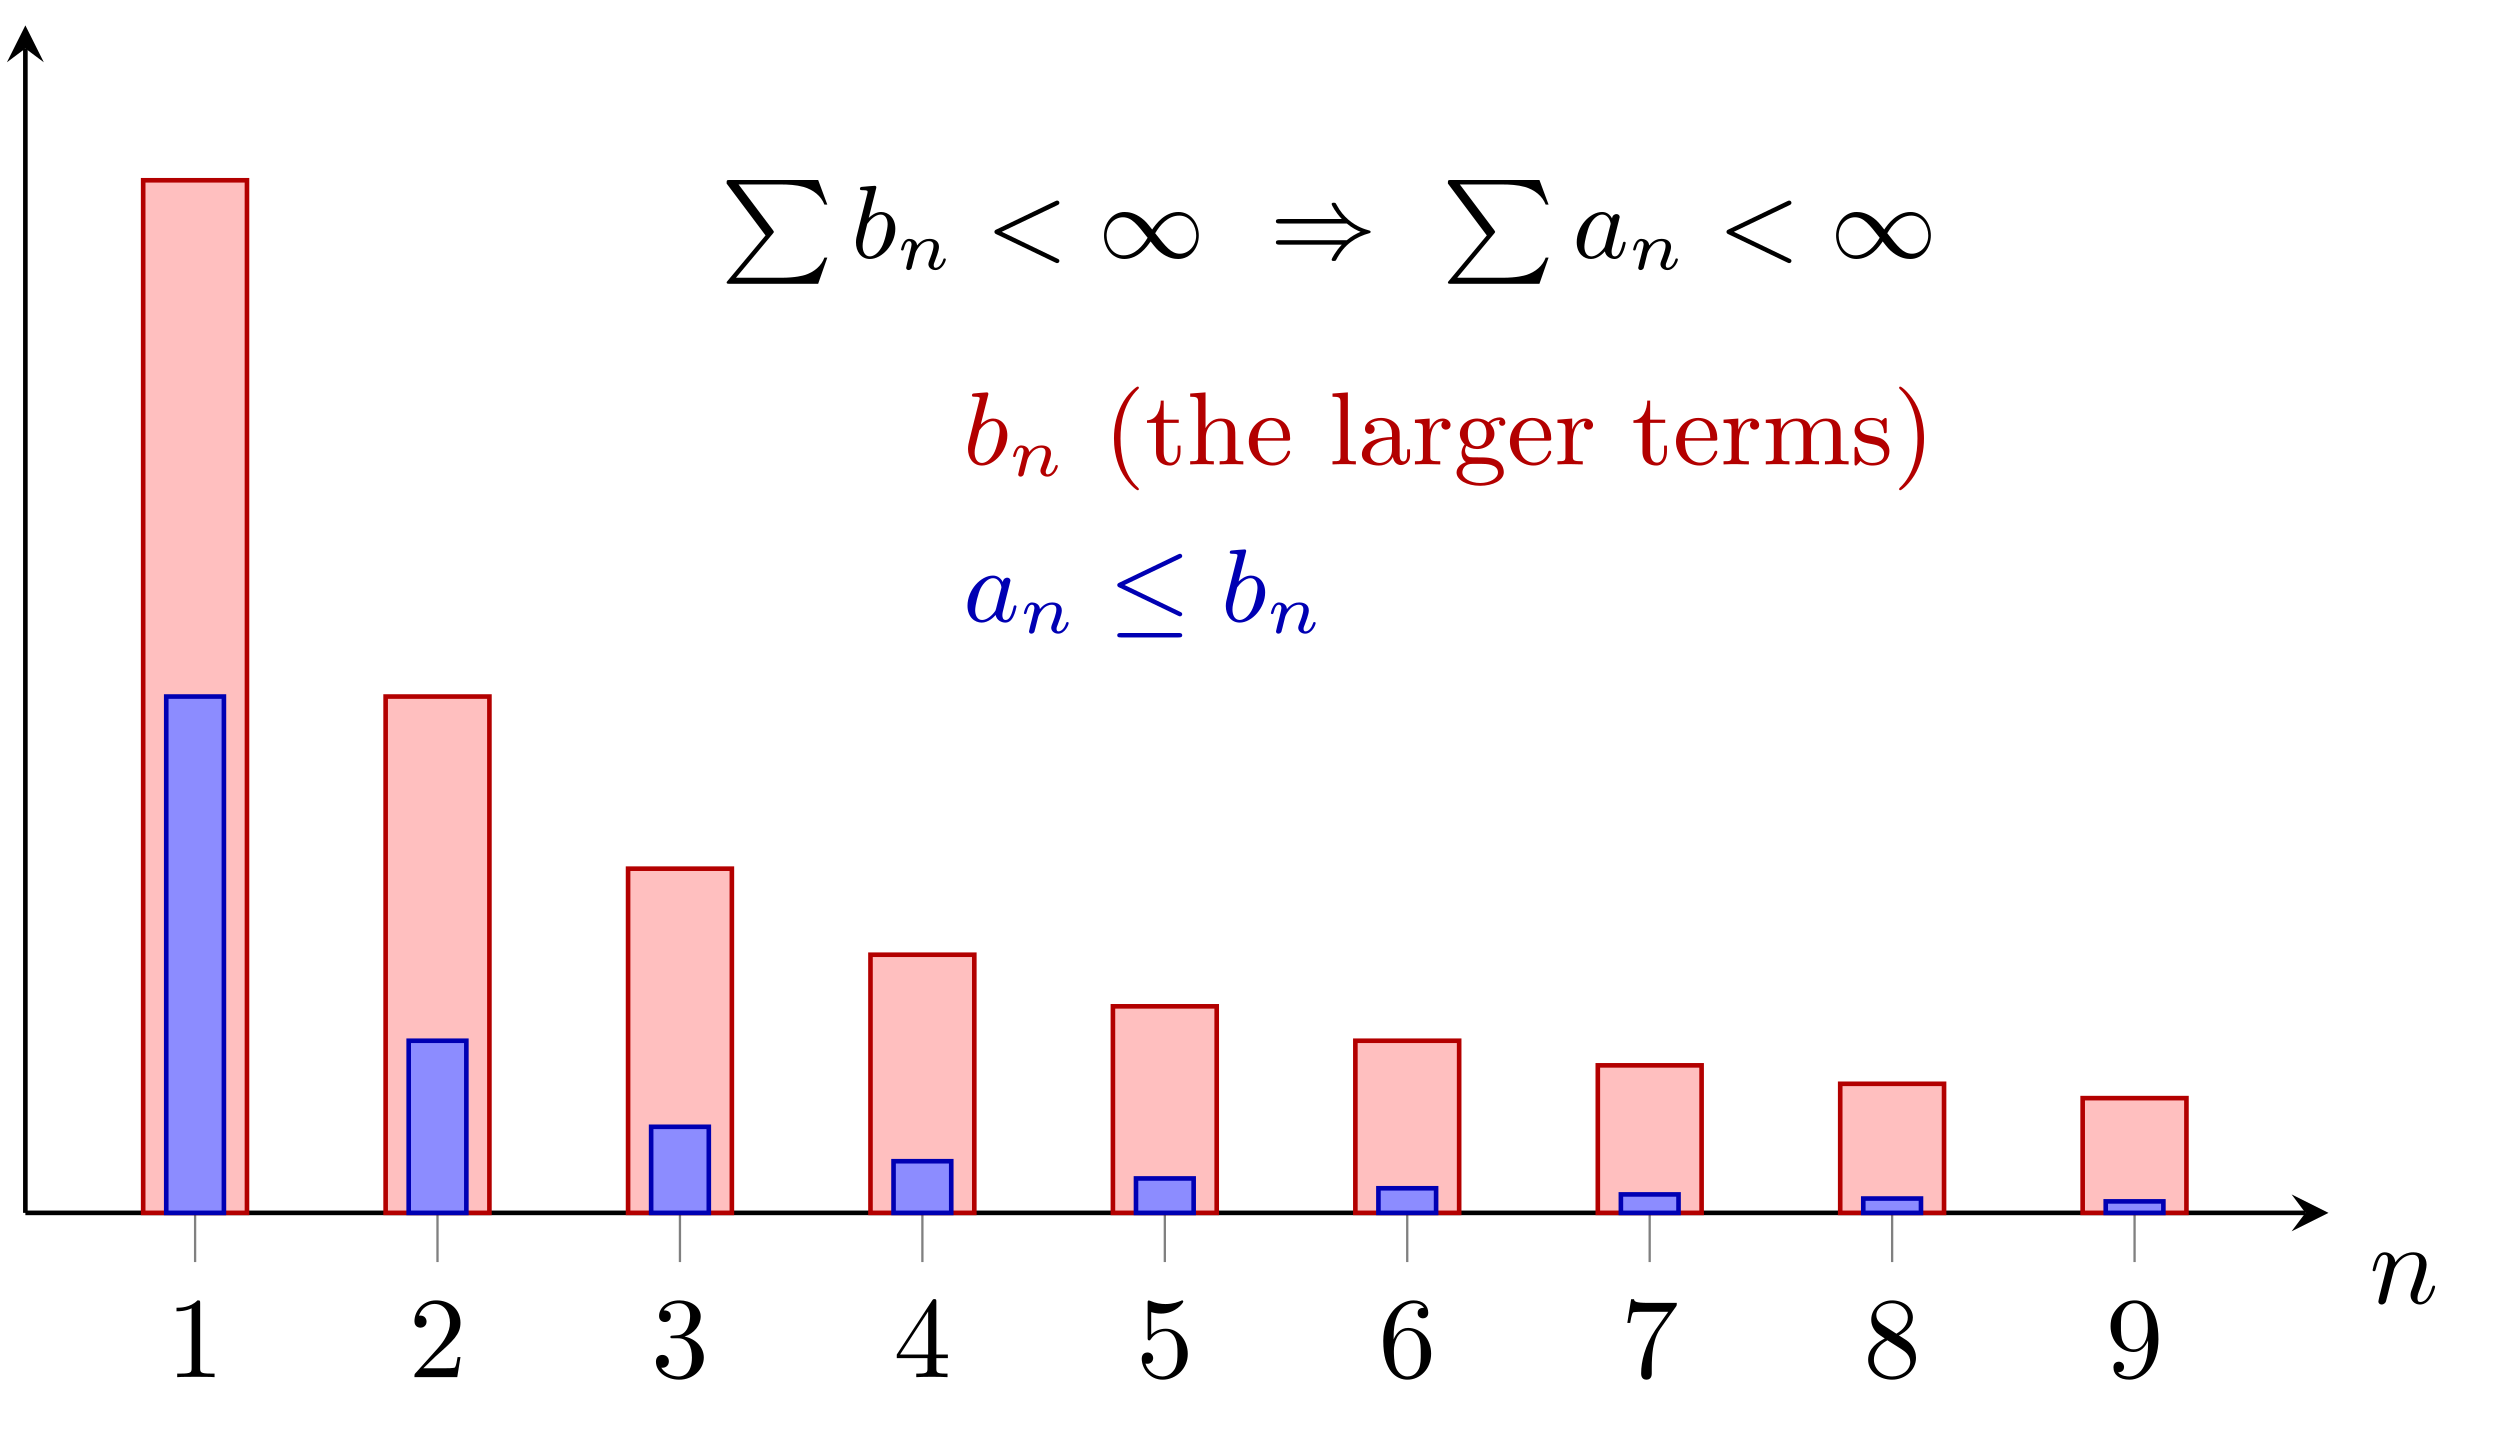
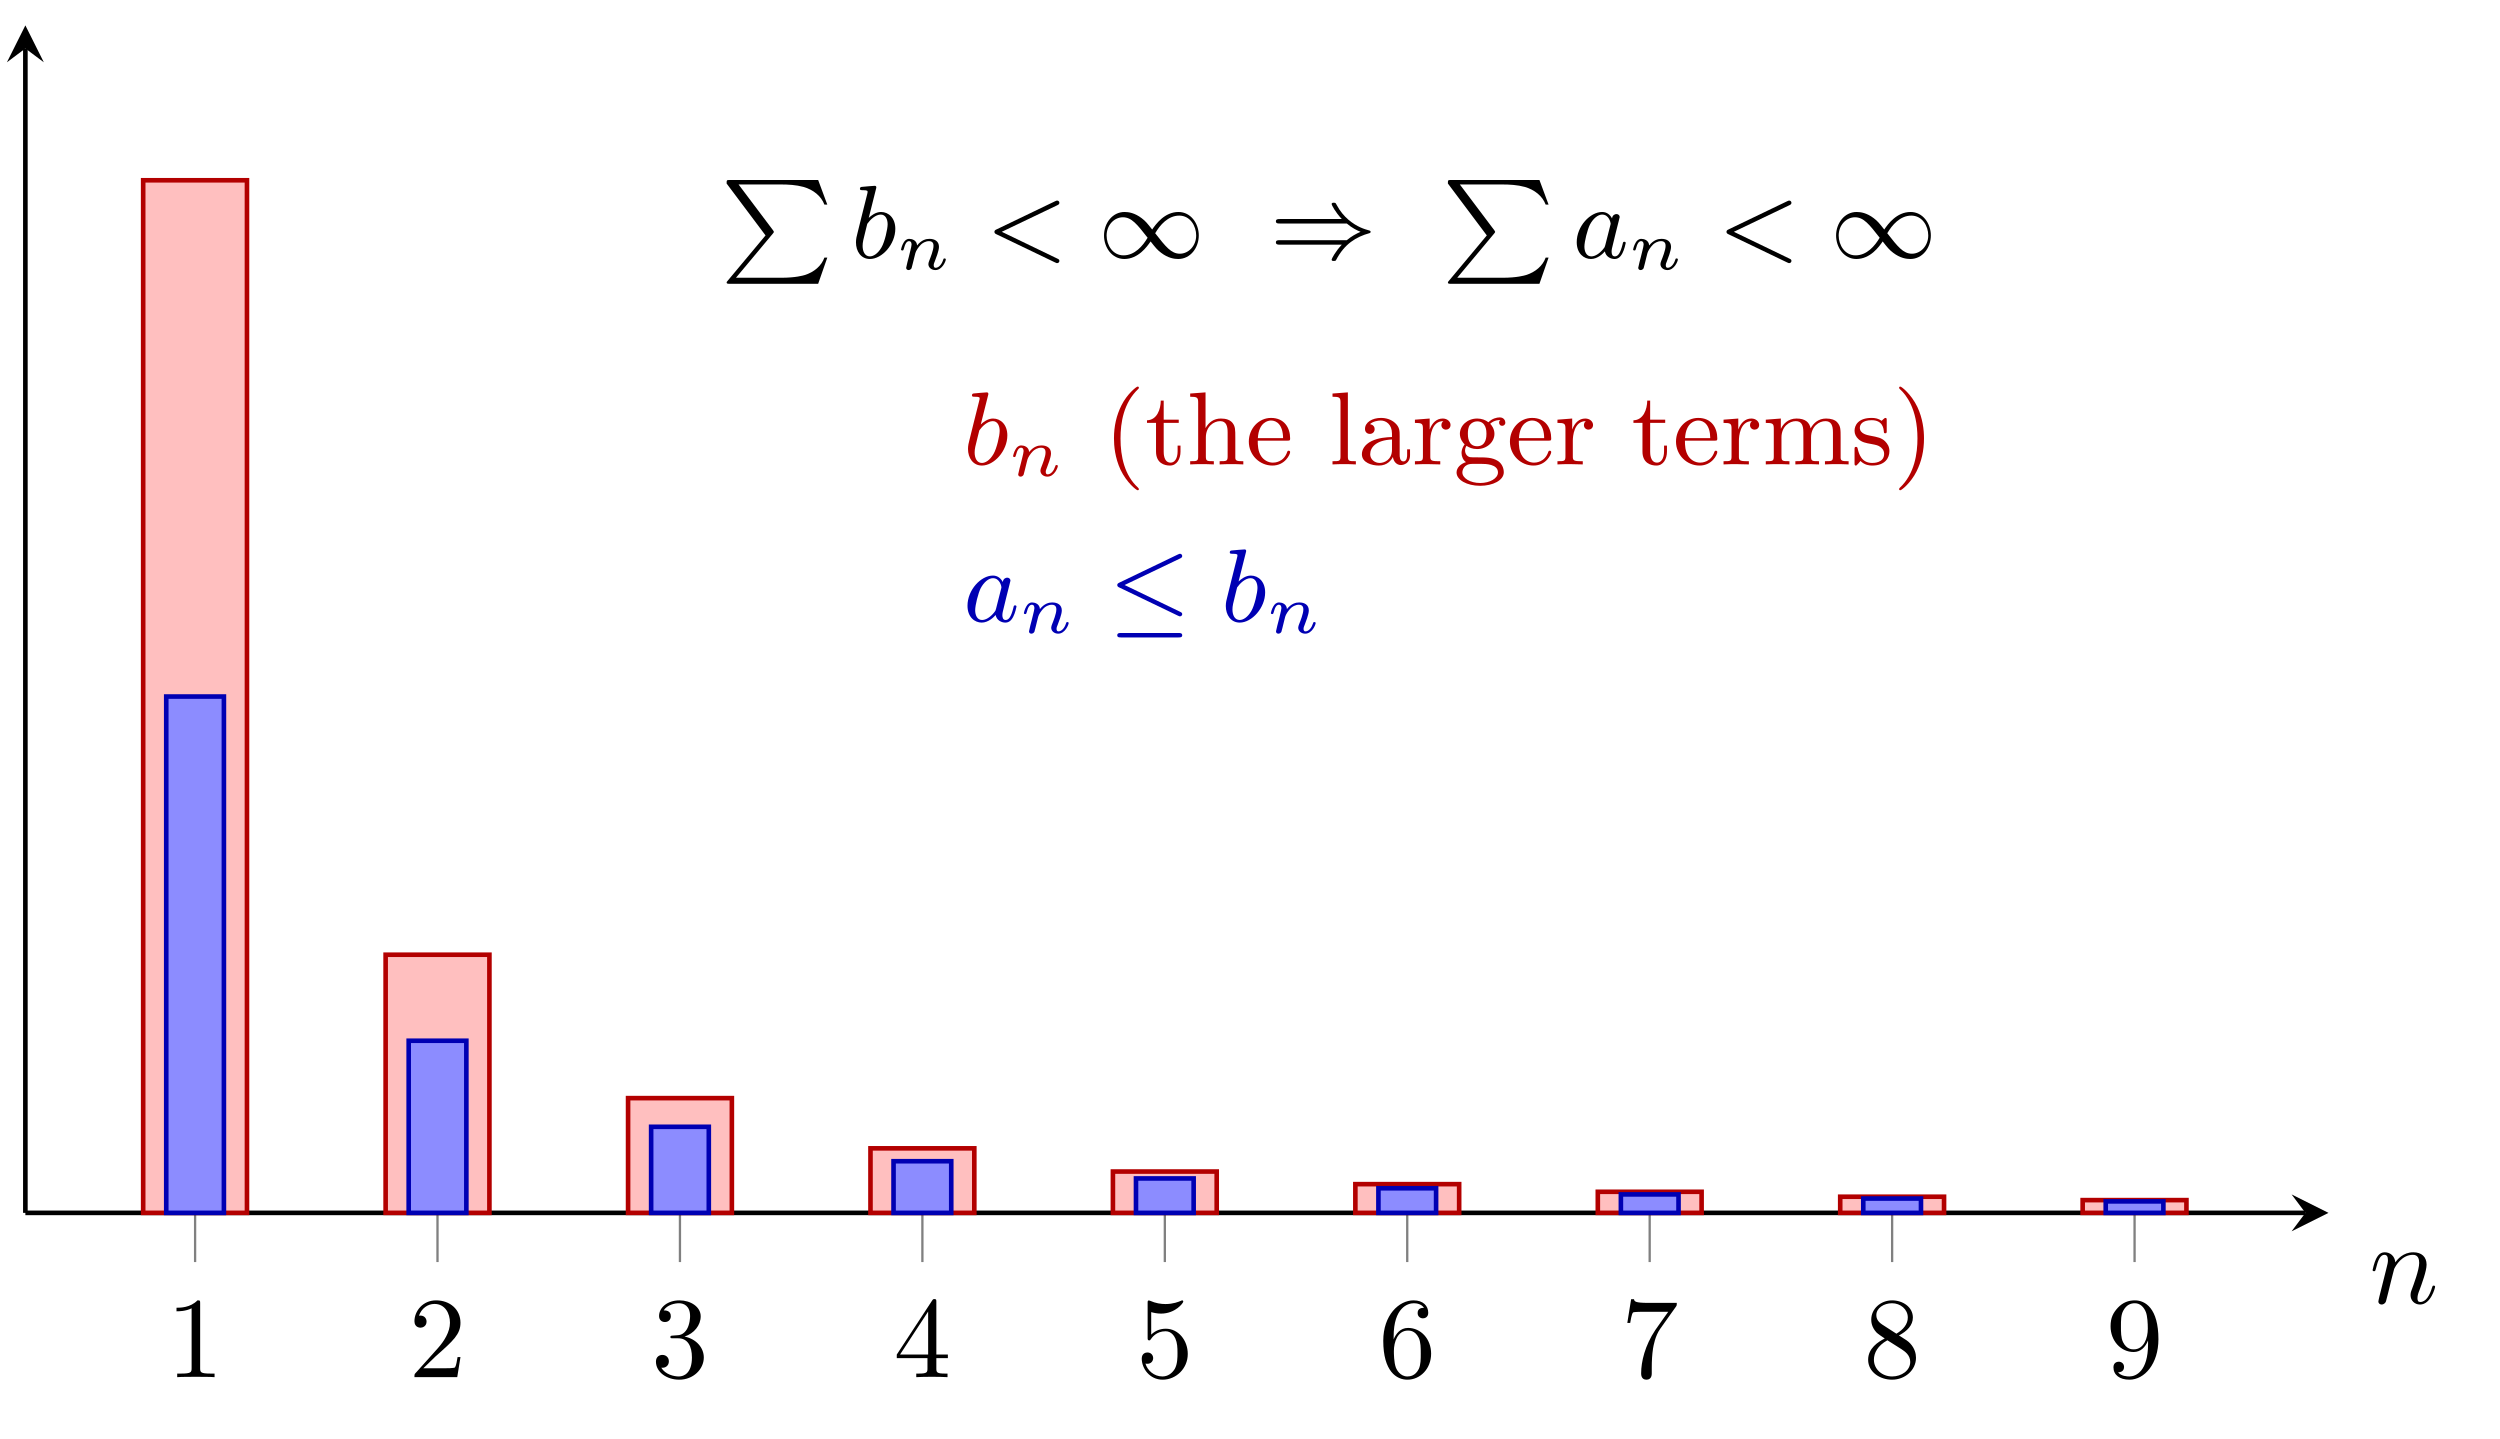
<svg xmlns="http://www.w3.org/2000/svg" version="1.1" viewBox="0 -124.266 215.939 124.266">
  <g id="page1">
    <g transform="matrix(1 0 0 -1 0 0)">
      <path d="M16.852 15.254V19.504M37.789 15.254V19.504M58.731 15.254V19.504M79.672 15.254V19.504M100.613 15.254V19.504M121.551 15.254V19.504M142.492 15.254V19.504M163.434 15.254V19.504M184.375 15.254V19.504" stroke="#808080" fill="none" stroke-width=".199" stroke-miterlimit="10" />
      <path d="M2.191 19.504H199.133" stroke="#000" fill="none" stroke-width=".399" stroke-miterlimit="10" />
      <path d="M201.125 19.504L197.938 21.098L199.133 19.504L197.938 17.91" />
      <path d="M2.191 19.504V120.082" stroke="#000" fill="none" stroke-width=".399" stroke-miterlimit="10" />
      <path d="M2.191 122.074L.598 118.886L2.191 120.082L3.785 118.886" />
      <path d="M17.288 11.688C17.288 11.927 17.288 11.947 17.058 11.947C16.441 11.31 15.564 11.31 15.246 11.31V11.001C15.445 11.001 16.032 11.001 16.551 11.26V6.1C16.551 5.741 16.521 5.622 15.624 5.622H15.305V5.313C15.654 5.343 16.521 5.343 16.919 5.343S18.184 5.343 18.533 5.313V5.622H18.214C17.317 5.622 17.288 5.731 17.288 6.1V11.688Z" />
      <path d="M36.565 6.08L37.621 7.106C39.175 8.481 39.773 9.019 39.773 10.015C39.773 11.15 38.876 11.947 37.661 11.947C36.535 11.947 35.798 11.031 35.798 10.144C35.798 9.586 36.296 9.586 36.326 9.586C36.495 9.586 36.844 9.706 36.844 10.114C36.844 10.373 36.665 10.632 36.316 10.632C36.236 10.632 36.217 10.632 36.187 10.622C36.416 11.27 36.953 11.638 37.531 11.638C38.438 11.638 38.866 10.831 38.866 10.015C38.866 9.218 38.368 8.431 37.82 7.813L35.908 5.681C35.798 5.572 35.798 5.552 35.798 5.313H39.494L39.773 7.046H39.523C39.474 6.747 39.404 6.309 39.304 6.16C39.235 6.08 38.577 6.08 38.358 6.08H36.565Z" />
      <path d="M59.129 8.819C59.946 9.088 60.523 9.785 60.523 10.572C60.523 11.389 59.647 11.947 58.69 11.947C57.684 11.947 56.927 11.35 56.927 10.592C56.927 10.264 57.147 10.075 57.435 10.075C57.744 10.075 57.943 10.294 57.943 10.582C57.943 11.08 57.475 11.08 57.326 11.08C57.635 11.569 58.292 11.698 58.651 11.698C59.059 11.698 59.607 11.479 59.607 10.582C59.607 10.463 59.587 9.885 59.328 9.447C59.029 8.969 58.69 8.939 58.442 8.929C58.362 8.919 58.123 8.899 58.053 8.899C57.973 8.889 57.903 8.879 57.903 8.78C57.903 8.67 57.973 8.67 58.142 8.67H58.581C59.398 8.67 59.766 7.993 59.766 7.016C59.766 5.662 59.079 5.373 58.641 5.373C58.212 5.373 57.465 5.542 57.117 6.13C57.465 6.08 57.774 6.299 57.774 6.678C57.774 7.036 57.505 7.235 57.216 7.235C56.977 7.235 56.658 7.096 56.658 6.658C56.658 5.751 57.585 5.094 58.671 5.094C59.886 5.094 60.792 6 60.792 7.016C60.792 7.833 60.165 8.61 59.129 8.819Z" />
      <path d="M80.11 6.957V6.09C80.11 5.731 80.09 5.622 79.353 5.622H79.143V5.313C79.552 5.343 80.07 5.343 80.488 5.343S81.434 5.343 81.843 5.313V5.622H81.634C80.897 5.622 80.877 5.731 80.877 6.09V6.957H81.873V7.265H80.877V11.798C80.877 11.997 80.877 12.057 80.717 12.057C80.628 12.057 80.598 12.057 80.518 11.937L77.46 7.265V6.957H80.11ZM80.169 7.265H77.739L80.169 10.981V7.265Z" />
      <path d="M102.594 7.315C102.594 8.5 101.777 9.497 100.701 9.497C100.223 9.497 99.794 9.337 99.436 8.989V10.931C99.635 10.871 99.964 10.802 100.283 10.802C101.508 10.802 102.205 11.708 102.205 11.838C102.205 11.897 102.175 11.947 102.105 11.947C102.095 11.947 102.076 11.947 102.026 11.917C101.827 11.828 101.339 11.628 100.671 11.628C100.273 11.628 99.814 11.698 99.346 11.907C99.267 11.937 99.247 11.937 99.227 11.937C99.127 11.937 99.127 11.857 99.127 11.698V8.75C99.127 8.57 99.127 8.49 99.267 8.49C99.336 8.49 99.356 8.52 99.396 8.58C99.506 8.74 99.874 9.278 100.681 9.278C101.199 9.278 101.448 8.819 101.528 8.64C101.687 8.271 101.707 7.883 101.707 7.385C101.707 7.036 101.707 6.439 101.468 6.02C101.229 5.632 100.86 5.373 100.402 5.373C99.675 5.373 99.107 5.901 98.938 6.488C98.968 6.478 98.998 6.469 99.107 6.469C99.436 6.469 99.605 6.718 99.605 6.957S99.436 7.445 99.107 7.445C98.968 7.445 98.619 7.375 98.619 6.917C98.619 6.06 99.306 5.094 100.422 5.094C101.578 5.094 102.594 6.05 102.594 7.315Z" />
      <path d="M120.377 8.58V8.819C120.377 11.34 121.612 11.698 122.12 11.698C122.359 11.698 122.778 11.638 122.997 11.3C122.847 11.3 122.449 11.3 122.449 10.851C122.449 10.543 122.688 10.393 122.907 10.393C123.066 10.393 123.365 10.483 123.365 10.871C123.365 11.469 122.927 11.947 122.1 11.947C120.825 11.947 119.48 10.662 119.48 8.461C119.48 5.801 120.636 5.094 121.562 5.094C122.668 5.094 123.614 6.03 123.614 7.345C123.614 8.61 122.728 9.566 121.622 9.566C120.945 9.566 120.576 9.058 120.377 8.58ZM121.562 5.373C120.935 5.373 120.636 5.97 120.576 6.12C120.397 6.588 120.397 7.385 120.397 7.564C120.397 8.341 120.715 9.337 121.612 9.337C121.771 9.337 122.23 9.337 122.539 8.72C122.718 8.351 122.718 7.843 122.718 7.355C122.718 6.877 122.718 6.379 122.549 6.02C122.25 5.423 121.791 5.373 121.562 5.373Z" />
      <path d="M144.744 11.379C144.833 11.499 144.833 11.519 144.833 11.728H142.413C141.197 11.728 141.177 11.857 141.138 12.047H140.889L140.56 9.995H140.809C140.839 10.154 140.928 10.782 141.058 10.901C141.128 10.961 141.905 10.961 142.034 10.961H144.096C143.986 10.802 143.2 9.716 142.98 9.387C142.084 8.042 141.755 6.658 141.755 5.642C141.755 5.542 141.755 5.094 142.213 5.094S142.672 5.542 142.672 5.642V6.15C142.672 6.698 142.701 7.245 142.781 7.783C142.821 8.012 142.96 8.869 143.399 9.487L144.744 11.379Z" />
      <path d="M162.567 9.865C162.108 10.164 162.069 10.503 162.069 10.672C162.069 11.28 162.716 11.698 163.423 11.698C164.15 11.698 164.788 11.18 164.788 10.463C164.788 9.895 164.4 9.417 163.802 9.068L162.567 9.865ZM164.021 8.919C164.738 9.287 165.226 9.805 165.226 10.463C165.226 11.379 164.34 11.947 163.433 11.947C162.437 11.947 161.63 11.21 161.63 10.284C161.63 10.104 161.65 9.656 162.069 9.188C162.178 9.068 162.547 8.819 162.796 8.65C162.218 8.361 161.361 7.803 161.361 6.817C161.361 5.761 162.377 5.094 163.423 5.094C164.549 5.094 165.495 5.92 165.495 6.986C165.495 7.345 165.386 7.793 165.007 8.212C164.818 8.421 164.659 8.52 164.021 8.919ZM163.025 8.5L164.25 7.724C164.529 7.534 164.997 7.235 164.997 6.628C164.997 5.891 164.25 5.373 163.433 5.373C162.577 5.373 161.86 5.99 161.86 6.817C161.86 7.395 162.178 8.032 163.025 8.5Z" />
      <path d="M185.539 8.481V8.162C185.539 5.831 184.503 5.373 183.925 5.373C183.756 5.373 183.218 5.393 182.949 5.731C183.387 5.731 183.467 6.02 183.467 6.19C183.467 6.498 183.228 6.648 183.009 6.648C182.849 6.648 182.55 6.558 182.55 6.17C182.55 5.502 183.088 5.094 183.935 5.094C185.22 5.094 186.435 6.449 186.435 8.59C186.435 11.27 185.29 11.947 184.403 11.947C183.855 11.947 183.367 11.768 182.939 11.32C182.53 10.871 182.301 10.453 182.301 9.706C182.301 8.461 183.178 7.485 184.294 7.485C184.901 7.485 185.31 7.903 185.539 8.481ZM184.304 7.714C184.144 7.714 183.686 7.714 183.377 8.341C183.198 8.71 183.198 9.208 183.198 9.696C183.198 10.234 183.198 10.702 183.407 11.07C183.676 11.569 184.055 11.698 184.403 11.698C184.861 11.698 185.19 11.36 185.36 10.911C185.479 10.592 185.519 9.965 185.519 9.507C185.519 8.68 185.18 7.714 184.304 7.714Z" />
-       <path d="M12.367 19.504H21.332V108.695H12.367ZM33.309 19.504H42.273V64.102H33.309ZM54.25 19.504H63.215V49.234H54.25ZM75.188 19.504H84.156V41.801H75.188ZM96.129 19.504H105.094V37.344H96.129ZM117.07 19.504H126.035V34.371H117.07ZM138.012 19.504H146.977V32.246H138.012ZM158.949 19.504H167.918V30.652H158.949ZM179.891 19.504H188.855V29.414H179.891Z" fill="#ffbfbf" />
-       <path d="M12.367 19.504H21.332V108.695H12.367ZM33.309 19.504H42.273V64.102H33.309ZM54.25 19.504H63.215V49.234H54.25ZM75.188 19.504H84.156V41.801H75.188ZM96.129 19.504H105.094V37.344H96.129ZM117.07 19.504H126.035V34.371H117.07ZM138.012 19.504H146.977V32.246H138.012ZM158.949 19.504H167.918V30.652H158.949ZM179.891 19.504H188.855V29.414H179.891Z" stroke="#b30000" fill="none" stroke-width=".399" stroke-miterlimit="10" />
+       <path d="M12.367 19.504H21.332V108.695H12.367ZM33.309 19.504H42.273V41.801H33.309ZM54.25 19.504H63.215V29.414H54.25ZM75.188 19.504H84.156V25.078H75.188ZM96.129 19.504H105.094V23.074H96.129ZM117.07 19.504H126.035V21.984H117.07ZM138.012 19.504H146.977V21.324H138.012ZM158.949 19.504H167.918V20.898H158.949ZM179.891 19.504H188.855V20.605H179.891Z" fill="#ffbfbf" />
+       <path d="M12.367 19.504H21.332V108.695H12.367ZM33.309 19.504H42.273V41.801H33.309ZM54.25 19.504H63.215V29.414H54.25ZM75.188 19.504H84.156V25.078H75.188ZM96.129 19.504H105.094V23.074H96.129ZM117.07 19.504H126.035V21.984H117.07ZM138.012 19.504H146.977V21.324H138.012ZM158.949 19.504H167.918V20.898H158.949ZM179.891 19.504H188.855V20.605H179.891Z" stroke="#b30000" fill="none" stroke-width=".399" stroke-miterlimit="10" />
      <path d="M14.359 19.504H19.34V64.102H14.359ZM35.301 19.504H40.281V34.371H35.301ZM56.242 19.504H61.223V26.938H56.242ZM77.18 19.504H82.164V23.965H77.18ZM98.121 19.504H103.102V22.477H98.121ZM119.062 19.504H124.043V21.629H119.062ZM140.004 19.504H144.984V21.098H140.004ZM160.941 19.504H165.926V20.742H160.941ZM181.883 19.504H186.863V20.496H181.883Z" fill="#8c8cff" />
      <path d="M14.359 19.504H19.34V64.102H14.359ZM35.301 19.504H40.281V34.371H35.301ZM56.242 19.504H61.223V26.938H56.242ZM77.18 19.504H82.164V23.965H77.18ZM98.121 19.504H103.102V22.477H98.121ZM119.062 19.504H124.043V21.629H119.062ZM140.004 19.504H144.984V21.098H140.004ZM160.941 19.504H165.926V20.742H160.941ZM181.883 19.504H186.863V20.496H181.883Z" stroke="#0000b3" fill="none" stroke-width=".399" stroke-miterlimit="10" />
      <path d="M85.334 90.069C85.369 90.194 85.369 90.212 85.369 90.248C85.369 90.329 85.316 90.374 85.235 90.374C85.109 90.374 84.321 90.302 84.141 90.284C84.052 90.275 83.953 90.266 83.953 90.114C83.953 89.997 84.052 89.997 84.195 89.997C84.616 89.997 84.616 89.934 84.616 89.854C84.616 89.8 84.616 89.782 84.554 89.54L84.079 87.648C83.953 87.146 83.836 86.689 83.738 86.268C83.675 86.044 83.612 85.775 83.612 85.488C83.612 84.717 84.043 84.053 84.814 84.053C85.863 84.053 87.01 85.317 87.01 86.662C87.01 87.577 86.445 88.115 85.773 88.115C85.316 88.115 84.921 87.801 84.715 87.604L85.334 90.069ZM84.589 87.092C84.84 87.451 85.298 87.89 85.755 87.89C86.176 87.89 86.347 87.469 86.347 87.048C86.347 86.644 86.096 85.533 85.818 85.057C85.486 84.484 85.092 84.278 84.814 84.278C84.365 84.278 84.186 84.726 84.186 85.183C84.186 85.497 84.249 85.739 84.455 86.555L84.589 87.092Z" fill="#b30000" />
      <path d="M88.892 85.223C88.862 85.678 88.443 85.792 88.216 85.792S87.833 85.654 87.726 85.463C87.577 85.218 87.505 84.901 87.505 84.877C87.505 84.811 87.558 84.787 87.612 84.787C87.708 84.787 87.714 84.829 87.744 84.925C87.863 85.403 88.007 85.594 88.198 85.594C88.413 85.594 88.413 85.349 88.413 85.289C88.413 85.194 88.354 84.955 88.312 84.787C88.27 84.626 88.21 84.381 88.18 84.249C88.138 84.1 88.103 83.944 88.061 83.795C88.019 83.627 87.947 83.328 87.947 83.293C87.947 83.161 88.049 83.095 88.156 83.095S88.366 83.167 88.413 83.257C88.425 83.293 88.479 83.502 88.509 83.621L88.641 84.159C88.683 84.315 88.706 84.423 88.742 84.56C88.796 84.763 89.005 85.08 89.227 85.301C89.346 85.415 89.603 85.594 89.926 85.594C90.309 85.594 90.309 85.289 90.309 85.176C90.309 84.823 90.052 84.183 89.944 83.914C89.908 83.813 89.866 83.717 89.866 83.615C89.866 83.31 90.141 83.095 90.47 83.095C91.074 83.095 91.373 83.884 91.373 84.016C91.373 84.028 91.367 84.1 91.259 84.1C91.176 84.1 91.17 84.07 91.134 83.956C91.038 83.639 90.793 83.293 90.488 83.293C90.374 83.293 90.327 83.382 90.327 83.508C90.327 83.627 90.368 83.729 90.422 83.854C90.512 84.088 90.781 84.763 90.781 85.098C90.781 85.588 90.41 85.792 89.956 85.792C89.657 85.792 89.274 85.696 88.892 85.223Z" fill="#b30000" />
      <path d="M98.372 82.018C98.372 82.063 98.345 82.09 98.291 82.153C97.135 83.211 96.785 84.825 96.785 86.393C96.785 87.783 97.054 89.468 98.318 90.67C98.354 90.705 98.372 90.732 98.372 90.777C98.372 90.84 98.327 90.875 98.264 90.875C98.157 90.875 97.35 90.23 96.866 89.253C96.436 88.392 96.22 87.469 96.22 86.402C96.22 85.757 96.301 84.735 96.794 83.677C97.323 82.574 98.157 81.92 98.264 81.92C98.327 81.92 98.372 81.956 98.372 82.018ZM101.967 85.264V85.775H101.717V85.29C101.717 84.627 101.439 84.305 101.116 84.305C100.515 84.305 100.515 85.093 100.515 85.255V87.738H101.815V88.016H100.515V89.665H100.264C100.255 88.912 99.942 87.989 99.072 87.962V87.738H99.852V85.264C99.852 84.26 100.578 84.053 101.053 84.053C101.654 84.053 101.967 84.627 101.967 85.264ZM107.392 84.152V84.43C106.935 84.43 106.711 84.43 106.701 84.708V86.429C106.701 87.173 106.701 87.433 106.451 87.747C106.244 87.998 105.904 88.115 105.456 88.115C104.855 88.115 104.416 87.801 104.137 87.299H104.129V90.374L102.802 90.275V89.997C103.411 89.997 103.492 89.934 103.492 89.495V84.842C103.492 84.43 103.393 84.43 102.802 84.43V84.152C103.223 84.17 103.393 84.179 103.824 84.179S104.371 84.17 104.846 84.152V84.43C104.254 84.43 104.156 84.43 104.156 84.842V86.474C104.156 87.424 104.828 87.89 105.393 87.89C105.921 87.89 106.038 87.451 106.038 86.913V84.842C106.038 84.43 105.94 84.43 105.348 84.43V84.152C105.769 84.17 105.94 84.179 106.37 84.179S106.917 84.17 107.392 84.152ZM111.436 85.219C111.436 85.282 111.391 85.335 111.31 85.335C111.221 85.335 111.194 85.273 111.185 85.237C110.88 84.322 110.082 84.305 109.948 84.305C109.517 84.305 109.15 84.546 108.943 84.851C108.648 85.29 108.639 85.829 108.639 86.205H111.194C111.391 86.205 111.436 86.205 111.436 86.393C111.436 87.317 110.934 88.168 109.786 88.168C108.711 88.168 107.868 87.236 107.868 86.124C107.868 84.95 108.809 84.053 109.903 84.053S111.436 85.013 111.436 85.219ZM110.826 86.42H108.648C108.728 87.801 109.535 87.944 109.786 87.944C110.279 87.944 110.817 87.568 110.826 86.42Z" fill="#b30000" />
      <path d="M117.113 84.152V84.43C116.521 84.43 116.423 84.43 116.423 84.842V90.374L115.096 90.275V89.997C115.706 89.997 115.786 89.934 115.786 89.495V84.842C115.786 84.43 115.688 84.43 115.096 84.43V84.152C115.517 84.17 115.688 84.179 116.1 84.179C116.521 84.179 116.674 84.17 117.113 84.152ZM121.793 84.95V85.452H121.542V84.959C121.542 84.86 121.542 84.412 121.22 84.412S120.897 84.842 120.897 84.986V86.555C120.897 87.065 120.897 87.37 120.493 87.738C120.162 88.034 119.731 88.168 119.283 88.168C118.53 88.168 117.902 87.792 117.902 87.218C117.902 86.94 118.091 86.788 118.324 86.788C118.566 86.788 118.736 86.967 118.736 87.2C118.736 87.585 118.333 87.63 118.333 87.63C118.575 87.864 119.005 87.944 119.265 87.944C119.722 87.944 120.233 87.604 120.233 86.815V86.519C119.749 86.501 119.077 86.456 118.476 86.169C117.831 85.855 117.634 85.389 117.634 85.03C117.634 84.295 118.503 84.053 119.104 84.053C119.848 84.053 120.189 84.546 120.314 84.797C120.359 84.421 120.619 84.098 121.004 84.098C121.228 84.098 121.793 84.233 121.793 84.95ZM120.233 85.416C120.233 84.546 119.561 84.278 119.166 84.278C118.745 84.278 118.351 84.582 118.351 85.03C118.351 85.622 118.862 86.25 120.233 86.304V85.416ZM125.29 87.559C125.29 87.845 125.021 88.115 124.618 88.115C124.08 88.115 123.704 87.738 123.497 87.182H123.488V88.115L122.215 88.016V87.738C122.825 87.738 122.906 87.675 122.906 87.236V84.842C122.906 84.43 122.807 84.43 122.215 84.43V84.152C122.69 84.17 122.807 84.179 123.264 84.179L124.403 84.152V84.43H124.224C123.569 84.43 123.542 84.529 123.542 84.86V86.205C123.542 86.573 123.641 87.89 124.663 87.89V87.881C124.645 87.872 124.501 87.765 124.501 87.55C124.501 87.308 124.69 87.155 124.896 87.155C125.084 87.155 125.29 87.29 125.29 87.559ZM130.024 87.765C130.024 87.935 129.899 88.213 129.54 88.213C129.28 88.213 128.877 88.115 128.563 87.792C128.321 87.989 127.971 88.115 127.595 88.115C126.743 88.115 126.098 87.505 126.098 86.797C126.098 86.34 126.367 86.017 126.51 85.882C126.492 85.864 126.241 85.55 126.241 85.138C126.241 84.833 126.385 84.51 126.626 84.349C126.169 84.206 125.811 83.874 125.811 83.453C125.811 82.816 126.698 82.305 127.846 82.305C128.948 82.305 129.89 82.78 129.89 83.471C129.89 83.838 129.72 84.233 129.388 84.448C128.886 84.762 128.366 84.762 127.514 84.762C127.335 84.762 127.048 84.762 126.976 84.78C126.716 84.833 126.546 85.075 126.546 85.362C126.546 85.506 126.591 85.64 126.671 85.757C126.896 85.613 127.173 85.479 127.586 85.479C128.437 85.479 129.083 86.088 129.083 86.797C129.083 87.236 128.832 87.541 128.716 87.666C129.074 87.989 129.495 87.989 129.603 87.989C129.558 87.962 129.486 87.917 129.486 87.756C129.486 87.657 129.549 87.487 129.755 87.487C129.881 87.487 130.024 87.577 130.024 87.765ZM128.393 86.797C128.393 86.59 128.393 85.721 127.586 85.721C126.788 85.721 126.788 86.6 126.788 86.797C126.788 87.039 126.806 87.344 126.958 87.559C127.093 87.738 127.335 87.872 127.586 87.872C128.393 87.872 128.393 87.003 128.393 86.797ZM129.388 83.462C129.388 82.951 128.697 82.547 127.855 82.547C126.976 82.547 126.313 82.969 126.313 83.462C126.313 83.605 126.402 84.197 127.173 84.197H127.998C128.285 84.197 129.388 84.188 129.388 83.462ZM133.987 85.219C133.987 85.282 133.943 85.335 133.862 85.335C133.772 85.335 133.745 85.273 133.736 85.237C133.432 84.322 132.634 84.305 132.499 84.305C132.069 84.305 131.701 84.546 131.495 84.851C131.2 85.29 131.19 85.829 131.19 86.205H133.745C133.943 86.205 133.987 86.205 133.987 86.393C133.987 87.317 133.485 88.168 132.338 88.168C131.262 88.168 130.42 87.236 130.42 86.124C130.42 84.95 131.361 84.053 132.455 84.053S133.987 85.013 133.987 85.219ZM133.378 86.42H131.2C131.28 87.801 132.087 87.944 132.338 87.944C132.831 87.944 133.369 87.568 133.378 86.42ZM137.601 87.559C137.601 87.845 137.332 88.115 136.929 88.115C136.391 88.115 136.014 87.738 135.808 87.182H135.799V88.115L134.526 88.016V87.738C135.136 87.738 135.216 87.675 135.216 87.236V84.842C135.216 84.43 135.118 84.43 134.526 84.43V84.152C135.001 84.17 135.118 84.179 135.575 84.179L136.713 84.152V84.43H136.534C135.88 84.43 135.853 84.529 135.853 84.86V86.205C135.853 86.573 135.951 87.89 136.973 87.89V87.881C136.956 87.872 136.812 87.765 136.812 87.55C136.812 87.308 137 87.155 137.206 87.155C137.395 87.155 137.601 87.29 137.601 87.559Z" fill="#b30000" />
      <path d="M143.985 85.264V85.775H143.734V85.29C143.734 84.627 143.456 84.305 143.134 84.305C142.533 84.305 142.533 85.093 142.533 85.255V87.738H143.833V88.016H142.533V89.665H142.282C142.273 88.912 141.959 87.989 141.089 87.962V87.738H141.869V85.264C141.869 84.26 142.596 84.053 143.071 84.053C143.671 84.053 143.985 84.627 143.985 85.264ZM148.333 85.219C148.333 85.282 148.289 85.335 148.208 85.335C148.118 85.335 148.092 85.273 148.082 85.237C147.778 84.322 146.98 84.305 146.845 84.305C146.415 84.305 146.047 84.546 145.841 84.851C145.546 85.29 145.537 85.829 145.537 86.205H148.092C148.289 86.205 148.333 86.205 148.333 86.393C148.333 87.317 147.832 88.168 146.684 88.168C145.608 88.168 144.766 87.236 144.766 86.124C144.766 84.95 145.707 84.053 146.801 84.053S148.333 85.013 148.333 85.219ZM147.724 86.42H145.546C145.626 87.801 146.433 87.944 146.684 87.944C147.177 87.944 147.715 87.568 147.724 86.42ZM151.947 87.559C151.947 87.845 151.678 88.115 151.275 88.115C150.737 88.115 150.36 87.738 150.154 87.182H150.145V88.115L148.872 88.016V87.738C149.482 87.738 149.563 87.675 149.563 87.236V84.842C149.563 84.43 149.464 84.43 148.872 84.43V84.152C149.347 84.17 149.464 84.179 149.921 84.179L151.059 84.152V84.43H150.88C150.226 84.43 150.199 84.529 150.199 84.86V86.205C150.199 86.573 150.298 87.89 151.319 87.89V87.881C151.302 87.872 151.158 87.765 151.158 87.55C151.158 87.308 151.346 87.155 151.553 87.155C151.741 87.155 151.947 87.29 151.947 87.559ZM159.675 84.152V84.43C159.218 84.43 158.994 84.43 158.985 84.708V86.429C158.985 87.209 158.985 87.46 158.689 87.792C158.501 88.007 158.142 88.115 157.73 88.115C157.085 88.115 156.645 87.738 156.394 87.263C156.287 87.792 155.928 88.115 155.175 88.115C154.458 88.115 154.019 87.648 153.83 87.236H153.821V88.115L152.521 88.016V87.738C153.131 87.738 153.212 87.675 153.212 87.236V84.842C153.212 84.43 153.113 84.43 152.521 84.43V84.152C152.943 84.17 153.113 84.179 153.543 84.179S154.09 84.17 154.565 84.152V84.43C153.974 84.43 153.875 84.43 153.875 84.842V86.474C153.875 87.442 154.574 87.89 155.112 87.89C155.605 87.89 155.767 87.541 155.767 86.913V84.842C155.767 84.43 155.668 84.43 155.076 84.43V84.152C155.498 84.17 155.668 84.179 156.098 84.179S156.645 84.17 157.12 84.152V84.43C156.529 84.43 156.43 84.43 156.43 84.842V86.474C156.43 87.442 157.129 87.89 157.667 87.89C158.16 87.89 158.322 87.541 158.322 86.913V84.842C158.322 84.43 158.223 84.43 157.631 84.43V84.152C158.053 84.17 158.223 84.179 158.653 84.179S159.2 84.17 159.675 84.152ZM163.2 85.3C163.2 85.703 163.021 85.945 162.823 86.151C162.518 86.447 162.196 86.51 161.532 86.635C161.299 86.68 160.645 86.797 160.645 87.308C160.645 87.595 160.851 87.971 161.667 87.971C162.635 87.971 162.698 87.227 162.716 87.003C162.725 86.895 162.725 86.841 162.841 86.841C162.967 86.841 162.967 86.904 162.967 87.075V87.935C162.967 88.088 162.967 88.168 162.859 88.168C162.814 88.168 162.796 88.168 162.68 88.061C162.662 88.043 162.581 87.962 162.527 87.917C162.249 88.115 161.972 88.168 161.667 88.168C160.483 88.168 160.188 87.514 160.188 87.057C160.188 86.77 160.313 86.537 160.519 86.34C160.824 86.061 161.165 85.999 161.622 85.918C162.079 85.829 162.232 85.801 162.429 85.649C162.518 85.577 162.743 85.407 162.743 85.066C162.743 84.278 161.837 84.278 161.712 84.278C160.797 84.278 160.564 85.04 160.457 85.524C160.43 85.613 160.421 85.667 160.313 85.667C160.188 85.667 160.188 85.595 160.188 85.434V84.286C160.188 84.134 160.188 84.053 160.295 84.053C160.349 84.053 160.358 84.062 160.519 84.233C160.555 84.286 160.654 84.403 160.699 84.448C161.075 84.08 161.487 84.053 161.712 84.053C162.814 84.053 163.2 84.699 163.2 85.3ZM166.186 86.402C166.186 87.137 166.078 88.123 165.612 89.119C165.083 90.221 164.249 90.875 164.142 90.875C164.052 90.875 164.034 90.804 164.034 90.777C164.034 90.732 164.052 90.705 164.115 90.643C164.635 90.176 165.621 88.957 165.621 86.402C165.621 85.12 165.388 83.336 164.088 82.126C164.07 82.099 164.034 82.063 164.034 82.018C164.034 81.991 164.052 81.92 164.142 81.92C164.249 81.92 165.056 82.565 165.54 83.542C165.97 84.403 166.186 85.326 166.186 86.402Z" fill="#b30000" />
      <path d="M86.616 73.995C86.445 74.317 86.167 74.551 85.764 74.551C84.724 74.551 83.568 73.313 83.568 71.942C83.568 70.956 84.195 70.489 84.796 70.489C85.379 70.489 85.854 70.974 85.997 71.144C86.096 70.651 86.544 70.489 86.831 70.489C87.091 70.489 87.315 70.606 87.512 70.982C87.674 71.278 87.799 71.834 87.799 71.87C87.799 71.915 87.772 71.978 87.682 71.978C87.575 71.978 87.566 71.933 87.53 71.762C87.333 70.982 87.135 70.714 86.858 70.714C86.634 70.714 86.58 70.929 86.58 71.126C86.58 71.296 86.624 71.476 86.705 71.789L86.929 72.713C86.992 72.937 87.154 73.609 87.189 73.744C87.225 73.869 87.279 74.084 87.279 74.111C87.279 74.255 87.162 74.371 87.001 74.371C86.884 74.371 86.66 74.3 86.616 73.995ZM86.033 71.682C85.988 71.511 85.988 71.502 85.844 71.332C85.522 70.946 85.154 70.714 84.823 70.714C84.383 70.714 84.231 71.171 84.231 71.556C84.231 71.996 84.491 73.026 84.706 73.457C84.993 73.995 85.405 74.326 85.764 74.326C86.364 74.326 86.499 73.609 86.499 73.546C86.499 73.501 86.481 73.448 86.472 73.412L86.033 71.682Z" fill="#0000b3" />
      <path d="M89.825 71.66C89.795 72.115 89.376 72.229 89.149 72.229S88.766 72.091 88.659 71.9C88.51 71.655 88.438 71.338 88.438 71.314C88.438 71.248 88.491 71.224 88.545 71.224C88.641 71.224 88.647 71.266 88.677 71.362C88.796 71.84 88.94 72.031 89.131 72.031C89.346 72.031 89.346 71.786 89.346 71.726C89.346 71.631 89.287 71.392 89.245 71.224C89.203 71.063 89.143 70.818 89.113 70.686C89.071 70.537 89.036 70.381 88.994 70.232C88.952 70.064 88.88 69.765 88.88 69.73C88.88 69.598 88.982 69.532 89.089 69.532S89.299 69.604 89.346 69.694C89.358 69.73 89.412 69.939 89.442 70.058L89.574 70.596C89.616 70.752 89.639 70.86 89.675 70.997C89.729 71.2 89.938 71.517 90.16 71.738C90.279 71.852 90.536 72.031 90.859 72.031C91.242 72.031 91.242 71.726 91.242 71.613C91.242 71.26 90.985 70.62 90.877 70.351C90.841 70.25 90.799 70.154 90.799 70.052C90.799 69.747 91.074 69.532 91.403 69.532C92.007 69.532 92.306 70.321 92.306 70.453C92.306 70.465 92.3 70.537 92.192 70.537C92.109 70.537 92.103 70.507 92.067 70.393C91.971 70.076 91.726 69.73 91.421 69.73C91.307 69.73 91.26 69.819 91.26 69.945C91.26 70.064 91.301 70.166 91.355 70.291C91.445 70.525 91.714 71.2 91.714 71.535C91.714 72.025 91.343 72.229 90.889 72.229C90.59 72.229 90.207 72.133 89.825 71.66Z" fill="#0000b3" />
      <path d="M101.936 76.03C102.016 76.066 102.115 76.119 102.115 76.236S102.025 76.433 101.927 76.433C101.909 76.433 101.864 76.433 101.756 76.379L96.682 73.941C96.557 73.878 96.503 73.833 96.503 73.726C96.503 73.609 96.602 73.556 96.682 73.52L101.739 71.09C101.864 71.027 101.9 71.027 101.918 71.027C102.061 71.027 102.115 71.153 102.115 71.216C102.115 71.332 102.043 71.368 101.954 71.413L97.139 73.735L101.936 76.03ZM101.783 69.207C101.936 69.207 102.115 69.207 102.115 69.396C102.115 69.593 101.918 69.593 101.783 69.593H96.835C96.7 69.593 96.503 69.593 96.503 69.396C96.503 69.207 96.682 69.207 96.835 69.207H101.783Z" fill="#0000b3" />
      <path d="M107.602 76.505C107.637 76.63 107.637 76.648 107.637 76.684C107.637 76.765 107.584 76.81 107.503 76.81C107.377 76.81 106.589 76.738 106.409 76.72C106.32 76.711 106.221 76.702 106.221 76.55C106.221 76.433 106.32 76.433 106.463 76.433C106.884 76.433 106.884 76.37 106.884 76.29C106.884 76.236 106.884 76.218 106.822 75.976L106.347 74.084C106.221 73.582 106.104 73.125 106.006 72.704C105.943 72.48 105.88 72.211 105.88 71.924C105.88 71.153 106.311 70.489 107.082 70.489C108.131 70.489 109.278 71.753 109.278 73.098C109.278 74.013 108.713 74.551 108.041 74.551C107.584 74.551 107.189 74.237 106.983 74.04L107.602 76.505ZM106.857 73.528C107.108 73.887 107.566 74.326 108.023 74.326C108.444 74.326 108.615 73.905 108.615 73.484C108.615 73.08 108.364 71.969 108.086 71.493C107.754 70.92 107.36 70.714 107.082 70.714C106.633 70.714 106.454 71.162 106.454 71.619C106.454 71.933 106.517 72.175 106.723 72.991L106.857 73.528Z" fill="#0000b3" />
      <path d="M111.16 71.66C111.13 72.115 110.711 72.229 110.484 72.229S110.101 72.091 109.994 71.9C109.845 71.655 109.773 71.338 109.773 71.314C109.773 71.248 109.826 71.224 109.88 71.224C109.976 71.224 109.982 71.266 110.012 71.362C110.131 71.84 110.275 72.031 110.466 72.031C110.681 72.031 110.681 71.786 110.681 71.726C110.681 71.631 110.622 71.392 110.58 71.224C110.538 71.063 110.478 70.818 110.448 70.686C110.406 70.537 110.37 70.381 110.329 70.232C110.287 70.064 110.215 69.765 110.215 69.73C110.215 69.598 110.317 69.532 110.424 69.532S110.634 69.604 110.681 69.694C110.693 69.73 110.747 69.939 110.777 70.058L110.909 70.596C110.95 70.752 110.974 70.86 111.01 70.997C111.064 71.2 111.273 71.517 111.495 71.738C111.614 71.852 111.871 72.031 112.194 72.031C112.577 72.031 112.577 71.726 112.577 71.613C112.577 71.26 112.32 70.62 112.212 70.351C112.176 70.25 112.134 70.154 112.134 70.052C112.134 69.747 112.409 69.532 112.738 69.532C113.342 69.532 113.641 70.321 113.641 70.453C113.641 70.465 113.635 70.537 113.527 70.537C113.444 70.537 113.438 70.507 113.402 70.393C113.306 70.076 113.061 69.73 112.756 69.73C112.642 69.73 112.595 69.819 112.595 69.945C112.595 70.064 112.636 70.166 112.69 70.291C112.78 70.525 113.049 71.2 113.049 71.535C113.049 72.025 112.678 72.229 112.224 72.229C111.925 72.229 111.542 72.133 111.16 71.66Z" fill="#0000b3" />
      <path d="M66.751 104.084C66.841 104.183 66.841 104.21 66.841 104.237C66.841 104.246 66.841 104.29 66.769 104.38L63.793 108.333H67.415C68.087 108.333 68.759 108.298 69.414 108.118C70.248 107.876 70.929 107.338 71.207 106.594H71.458L70.669 108.719H63.022C62.771 108.719 62.762 108.71 62.762 108.414L66.124 103.932L62.852 100.014C62.771 99.925 62.762 99.898 62.762 99.871C62.762 99.754 62.861 99.754 63.022 99.754H70.669L71.458 102.013H71.207C70.956 101.305 70.319 100.758 69.503 100.507C69.378 100.471 68.733 100.274 67.468 100.274H63.569L66.751 104.084Z" />
      <path d="M75.657 107.911C75.692 108.036 75.692 108.054 75.692 108.09C75.692 108.171 75.639 108.216 75.558 108.216C75.432 108.216 74.644 108.144 74.464 108.126C74.375 108.117 74.276 108.108 74.276 107.956C74.276 107.839 74.375 107.839 74.518 107.839C74.939 107.839 74.939 107.776 74.939 107.696C74.939 107.642 74.939 107.624 74.877 107.382L74.402 105.49C74.276 104.988 74.159 104.531 74.061 104.11C73.998 103.886 73.935 103.616 73.935 103.33C73.935 102.559 74.366 101.895 75.137 101.895C76.186 101.895 77.333 103.159 77.333 104.504C77.333 105.419 76.768 105.956 76.096 105.956C75.639 105.956 75.244 105.643 75.038 105.446L75.657 107.911ZM74.912 104.934C75.163 105.293 75.621 105.732 76.078 105.732C76.499 105.732 76.67 105.311 76.67 104.89C76.67 104.486 76.419 103.375 76.141 102.899C75.809 102.326 75.415 102.12 75.137 102.12C74.688 102.12 74.509 102.568 74.509 103.025C74.509 103.339 74.572 103.581 74.778 104.396L74.912 104.934Z" />
      <path d="M79.215 103.066C79.185 103.521 78.766 103.635 78.539 103.635S78.156 103.497 78.049 103.306C77.9 103.06 77.828 102.744 77.828 102.72C77.828 102.654 77.881 102.63 77.935 102.63C78.031 102.63 78.037 102.672 78.067 102.768C78.186 103.246 78.33 103.437 78.521 103.437C78.736 103.437 78.736 103.192 78.736 103.132C78.736 103.037 78.677 102.798 78.635 102.63C78.593 102.469 78.533 102.224 78.503 102.092C78.461 101.943 78.426 101.787 78.384 101.638C78.342 101.47 78.27 101.171 78.27 101.135C78.27 101.004 78.372 100.938 78.479 100.938S78.689 101.01 78.736 101.1C78.748 101.135 78.802 101.345 78.832 101.464L78.964 102.002C79.006 102.158 79.029 102.265 79.065 102.403C79.119 102.606 79.328 102.923 79.55 103.144C79.669 103.258 79.926 103.437 80.249 103.437C80.632 103.437 80.632 103.132 80.632 103.019C80.632 102.666 80.375 102.026 80.267 101.757C80.231 101.655 80.189 101.56 80.189 101.458C80.189 101.153 80.464 100.938 80.793 100.938C81.397 100.938 81.696 101.727 81.696 101.859C81.696 101.871 81.69 101.943 81.582 101.943C81.499 101.943 81.493 101.913 81.457 101.799C81.361 101.482 81.116 101.135 80.811 101.135C80.697 101.135 80.65 101.225 80.65 101.351C80.65 101.47 80.691 101.572 80.745 101.697C80.835 101.93 81.104 102.606 81.104 102.941C81.104 103.431 80.733 103.635 80.279 103.635C79.98 103.635 79.597 103.539 79.215 103.066Z" />
      <path d="M91.326 106.539C91.406 106.575 91.505 106.629 91.505 106.745C91.505 106.844 91.433 106.942 91.308 106.942C91.299 106.942 91.254 106.942 91.146 106.889L86.072 104.45C85.992 104.415 85.893 104.361 85.893 104.244C85.893 104.119 85.974 104.074 86.072 104.029L91.129 101.6C91.254 101.537 91.29 101.537 91.308 101.537C91.451 101.537 91.505 101.662 91.505 101.725C91.505 101.841 91.442 101.877 91.344 101.922L86.529 104.244L91.326 106.539Z" />
      <path d="M99.52 104.441C99.098 104.979 98.946 105.167 98.614 105.419C98.005 105.885 97.467 105.956 97.135 105.956C96.077 105.956 95.36 104.979 95.36 103.921C95.36 102.891 96.05 101.895 97.108 101.895C98.318 101.895 99.071 102.953 99.385 103.411C99.806 102.872 99.959 102.684 100.291 102.433C100.9 101.967 101.438 101.895 101.77 101.895C102.828 101.895 103.545 102.872 103.545 103.93C103.545 104.961 102.855 105.956 101.797 105.956C100.586 105.956 99.833 104.899 99.52 104.441ZM99.78 104.119C100.192 104.827 100.891 105.643 101.859 105.643C102.801 105.643 103.321 104.746 103.321 103.93C103.321 103.025 102.657 102.352 101.913 102.352C101.16 102.352 100.685 102.962 99.78 104.119ZM99.125 103.733C98.713 103.025 98.014 102.209 97.045 102.209C96.104 102.209 95.584 103.106 95.584 103.921C95.584 104.827 96.247 105.499 96.991 105.499C97.745 105.499 98.22 104.89 99.125 103.733Z" />
      <path d="M116.329 104.961C116.786 104.567 117.225 104.361 117.521 104.244C117.135 104.074 116.732 103.859 116.329 103.518H110.519C110.385 103.518 110.206 103.518 110.206 103.33C110.206 103.132 110.403 103.132 110.564 103.132H115.899C115.334 102.532 115.02 101.913 115.02 101.841C115.02 101.725 115.128 101.725 115.208 101.725C115.316 101.725 115.36 101.725 115.405 101.806C116.132 103.204 117.135 103.805 118.292 104.128C118.364 104.146 118.391 104.199 118.391 104.235C118.391 104.325 118.31 104.343 118.292 104.352C117.853 104.477 117.225 104.647 116.454 105.302C116.123 105.589 115.746 106.01 115.45 106.575C115.36 106.745 115.352 106.754 115.208 106.754C115.128 106.754 115.02 106.754 115.02 106.638C115.02 106.566 115.325 105.956 115.899 105.347H110.564C110.403 105.347 110.206 105.347 110.206 105.15C110.206 104.961 110.385 104.961 110.519 104.961H116.329Z" />
      <path d="M129.051 104.084C129.141 104.183 129.141 104.21 129.141 104.237C129.141 104.246 129.141 104.29 129.069 104.38L126.093 108.333H129.715C130.387 108.333 131.059 108.298 131.714 108.118C132.548 107.876 133.229 107.338 133.507 106.594H133.758L132.969 108.719H125.322C125.071 108.719 125.062 108.71 125.062 108.414L128.424 103.932L125.152 100.014C125.071 99.925 125.062 99.898 125.062 99.871C125.062 99.754 125.161 99.754 125.322 99.754H132.969L133.758 102.013H133.507C133.256 101.305 132.619 100.758 131.804 100.507C131.678 100.471 131.033 100.274 129.769 100.274H125.869L129.051 104.084Z" />
      <path d="M139.239 105.401C139.068 105.723 138.79 105.956 138.387 105.956C137.347 105.956 136.191 104.719 136.191 103.348C136.191 102.361 136.818 101.895 137.419 101.895C138.001 101.895 138.476 102.38 138.62 102.55C138.719 102.057 139.167 101.895 139.454 101.895C139.714 101.895 139.938 102.012 140.135 102.388C140.296 102.684 140.422 103.24 140.422 103.276C140.422 103.321 140.395 103.384 140.305 103.384C140.198 103.384 140.189 103.339 140.153 103.168C139.956 102.388 139.758 102.12 139.481 102.12C139.256 102.12 139.203 102.335 139.203 102.532C139.203 102.702 139.247 102.881 139.328 103.195L139.552 104.119C139.615 104.343 139.776 105.015 139.812 105.15C139.848 105.275 139.902 105.49 139.902 105.517C139.902 105.661 139.785 105.777 139.624 105.777C139.507 105.777 139.283 105.706 139.239 105.401ZM138.656 103.088C138.611 102.917 138.611 102.908 138.467 102.738C138.145 102.352 137.777 102.12 137.446 102.12C137.006 102.12 136.854 102.577 136.854 102.962C136.854 103.401 137.114 104.432 137.329 104.863C137.616 105.401 138.028 105.732 138.387 105.732C138.987 105.732 139.122 105.015 139.122 104.952C139.122 104.907 139.104 104.854 139.095 104.818L138.656 103.088Z" />
      <path d="M142.448 103.066C142.418 103.521 141.999 103.635 141.772 103.635S141.389 103.497 141.282 103.306C141.133 103.06 141.061 102.744 141.061 102.72C141.061 102.654 141.114 102.63 141.168 102.63C141.264 102.63 141.27 102.672 141.3 102.768C141.419 103.246 141.563 103.437 141.754 103.437C141.969 103.437 141.969 103.192 141.969 103.132C141.969 103.037 141.91 102.798 141.868 102.63C141.826 102.469 141.766 102.224 141.736 102.092C141.694 101.943 141.658 101.787 141.617 101.638C141.575 101.47 141.503 101.171 141.503 101.135C141.503 101.004 141.605 100.938 141.712 100.938S141.922 101.01 141.969 101.1C141.981 101.135 142.035 101.345 142.065 101.464L142.197 102.002C142.238 102.158 142.262 102.265 142.298 102.403C142.352 102.606 142.561 102.923 142.783 103.144C142.902 103.258 143.159 103.437 143.482 103.437C143.865 103.437 143.865 103.132 143.865 103.019C143.865 102.666 143.608 102.026 143.5 101.757C143.464 101.655 143.422 101.56 143.422 101.458C143.422 101.153 143.697 100.938 144.026 100.938C144.63 100.938 144.929 101.727 144.929 101.859C144.929 101.871 144.923 101.943 144.815 101.943C144.732 101.943 144.726 101.913 144.69 101.799C144.594 101.482 144.349 101.135 144.044 101.135C143.93 101.135 143.883 101.225 143.883 101.351C143.883 101.47 143.924 101.572 143.978 101.697C144.068 101.93 144.337 102.606 144.337 102.941C144.337 103.431 143.966 103.635 143.512 103.635C143.213 103.635 142.83 103.539 142.448 103.066Z" />
      <path d="M154.558 106.539C154.638 106.575 154.737 106.629 154.737 106.745C154.737 106.844 154.665 106.942 154.54 106.942C154.531 106.942 154.486 106.942 154.378 106.889L149.304 104.45C149.224 104.415 149.125 104.361 149.125 104.244C149.125 104.119 149.206 104.074 149.304 104.029L154.361 101.6C154.486 101.537 154.522 101.537 154.54 101.537C154.683 101.537 154.737 101.662 154.737 101.725C154.737 101.841 154.674 101.877 154.576 101.922L149.762 104.244L154.558 106.539Z" />
      <path d="M162.753 104.441C162.331 104.979 162.179 105.167 161.847 105.419C161.238 105.885 160.7 105.956 160.368 105.956C159.31 105.956 158.593 104.979 158.593 103.921C158.593 102.891 159.283 101.895 160.341 101.895C161.551 101.895 162.305 102.953 162.618 103.411C163.04 102.872 163.192 102.684 163.524 102.433C164.133 101.967 164.671 101.895 165.003 101.895C166.061 101.895 166.778 102.872 166.778 103.93C166.778 104.961 166.088 105.956 165.03 105.956C163.82 105.956 163.066 104.899 162.753 104.441ZM163.013 104.119C163.425 104.827 164.124 105.643 165.092 105.643C166.034 105.643 166.554 104.746 166.554 103.93C166.554 103.025 165.89 102.352 165.146 102.352C164.393 102.352 163.918 102.962 163.013 104.119ZM162.358 103.733C161.946 103.025 161.247 102.209 160.278 102.209C159.337 102.209 158.817 103.106 158.817 103.921C158.817 104.827 159.48 105.499 160.225 105.499C160.978 105.499 161.453 104.89 162.358 103.733Z" />
      <path d="M205.523 12.284C205.493 12.134 205.433 11.905 205.433 11.855C205.433 11.676 205.572 11.586 205.722 11.586C205.841 11.586 206.021 11.666 206.09 11.865C206.1 11.885 206.22 12.353 206.28 12.603L206.499 13.499C206.558 13.718 206.618 13.937 206.668 14.166C206.708 14.336 206.788 14.625 206.798 14.664C206.947 14.973 207.475 15.88 208.421 15.88C208.869 15.88 208.959 15.511 208.959 15.183C208.959 14.565 208.471 13.29 208.312 12.861C208.222 12.632 208.212 12.513 208.212 12.403C208.212 11.935 208.561 11.586 209.029 11.586C209.965 11.586 210.334 13.041 210.334 13.12C210.334 13.22 210.244 13.22 210.214 13.22C210.115 13.22 210.115 13.19 210.065 13.041C209.866 12.363 209.537 11.806 209.049 11.806C208.879 11.806 208.81 11.905 208.81 12.134C208.81 12.383 208.899 12.622 208.989 12.842C209.178 13.369 209.597 14.465 209.597 15.033C209.597 15.7 209.168 16.099 208.451 16.099C207.555 16.099 207.067 15.461 206.897 15.232C206.848 15.79 206.439 16.099 205.981 16.099S205.333 15.71 205.234 15.531C205.074 15.192 204.935 14.605 204.935 14.565C204.935 14.465 205.034 14.465 205.054 14.465C205.154 14.465 205.164 14.475 205.224 14.694C205.393 15.402 205.592 15.88 205.951 15.88C206.15 15.88 206.26 15.75 206.26 15.422C206.26 15.212 206.23 15.103 206.1 14.585L205.523 12.284Z" />
    </g>
  </g>
</svg>
